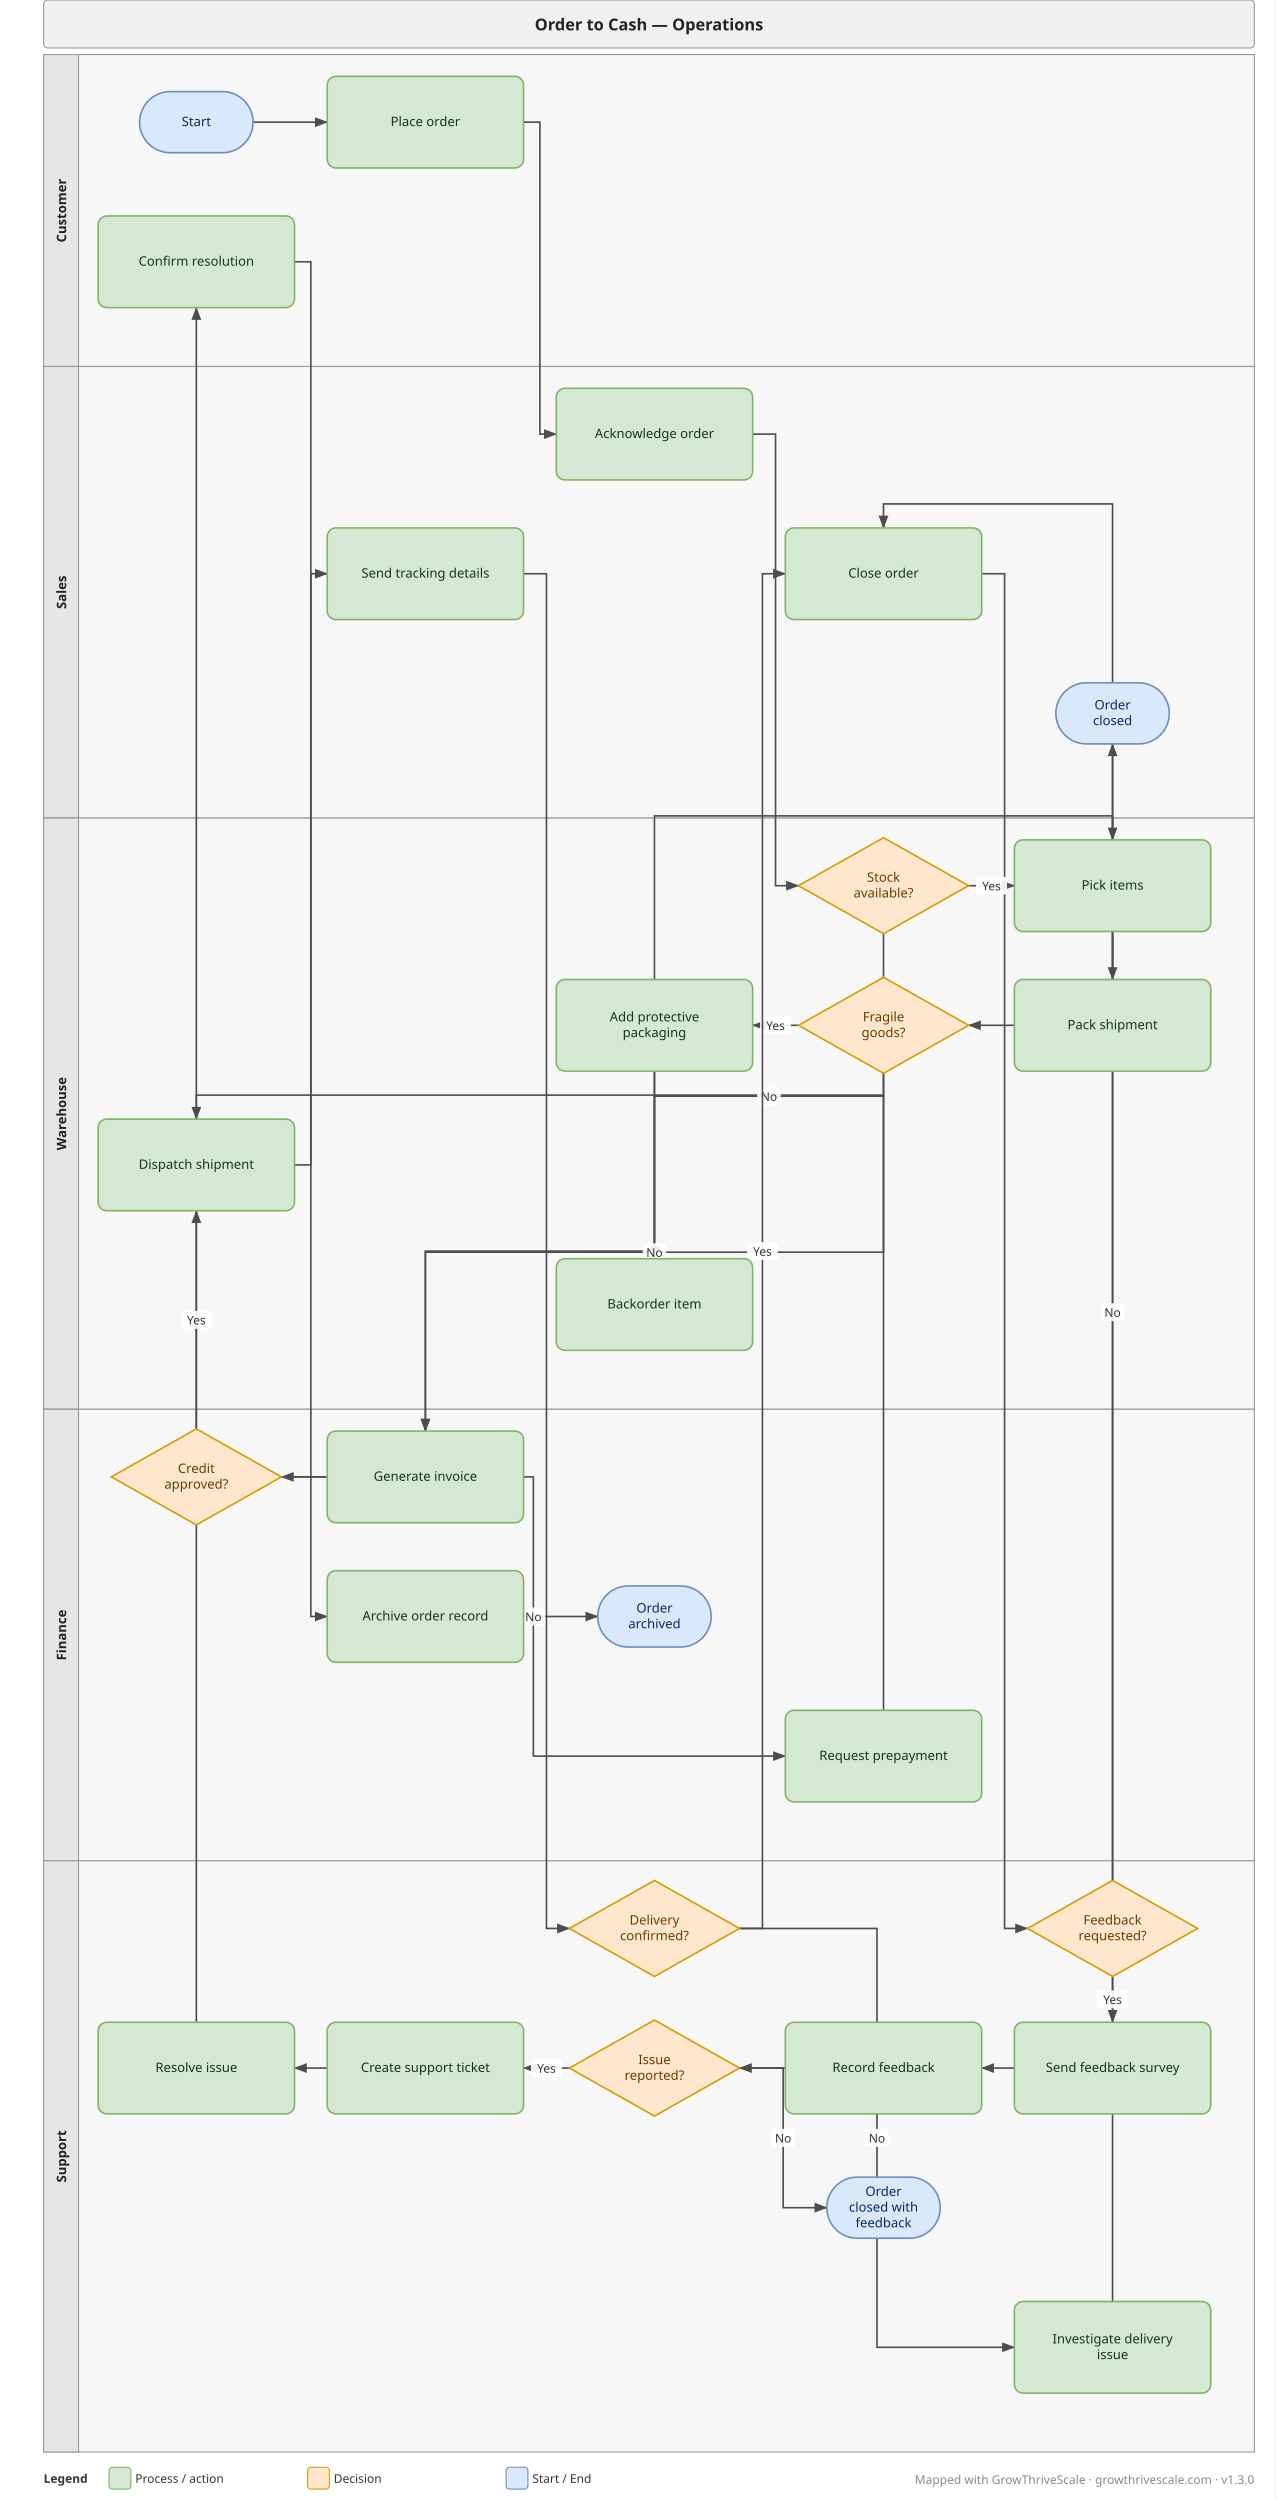
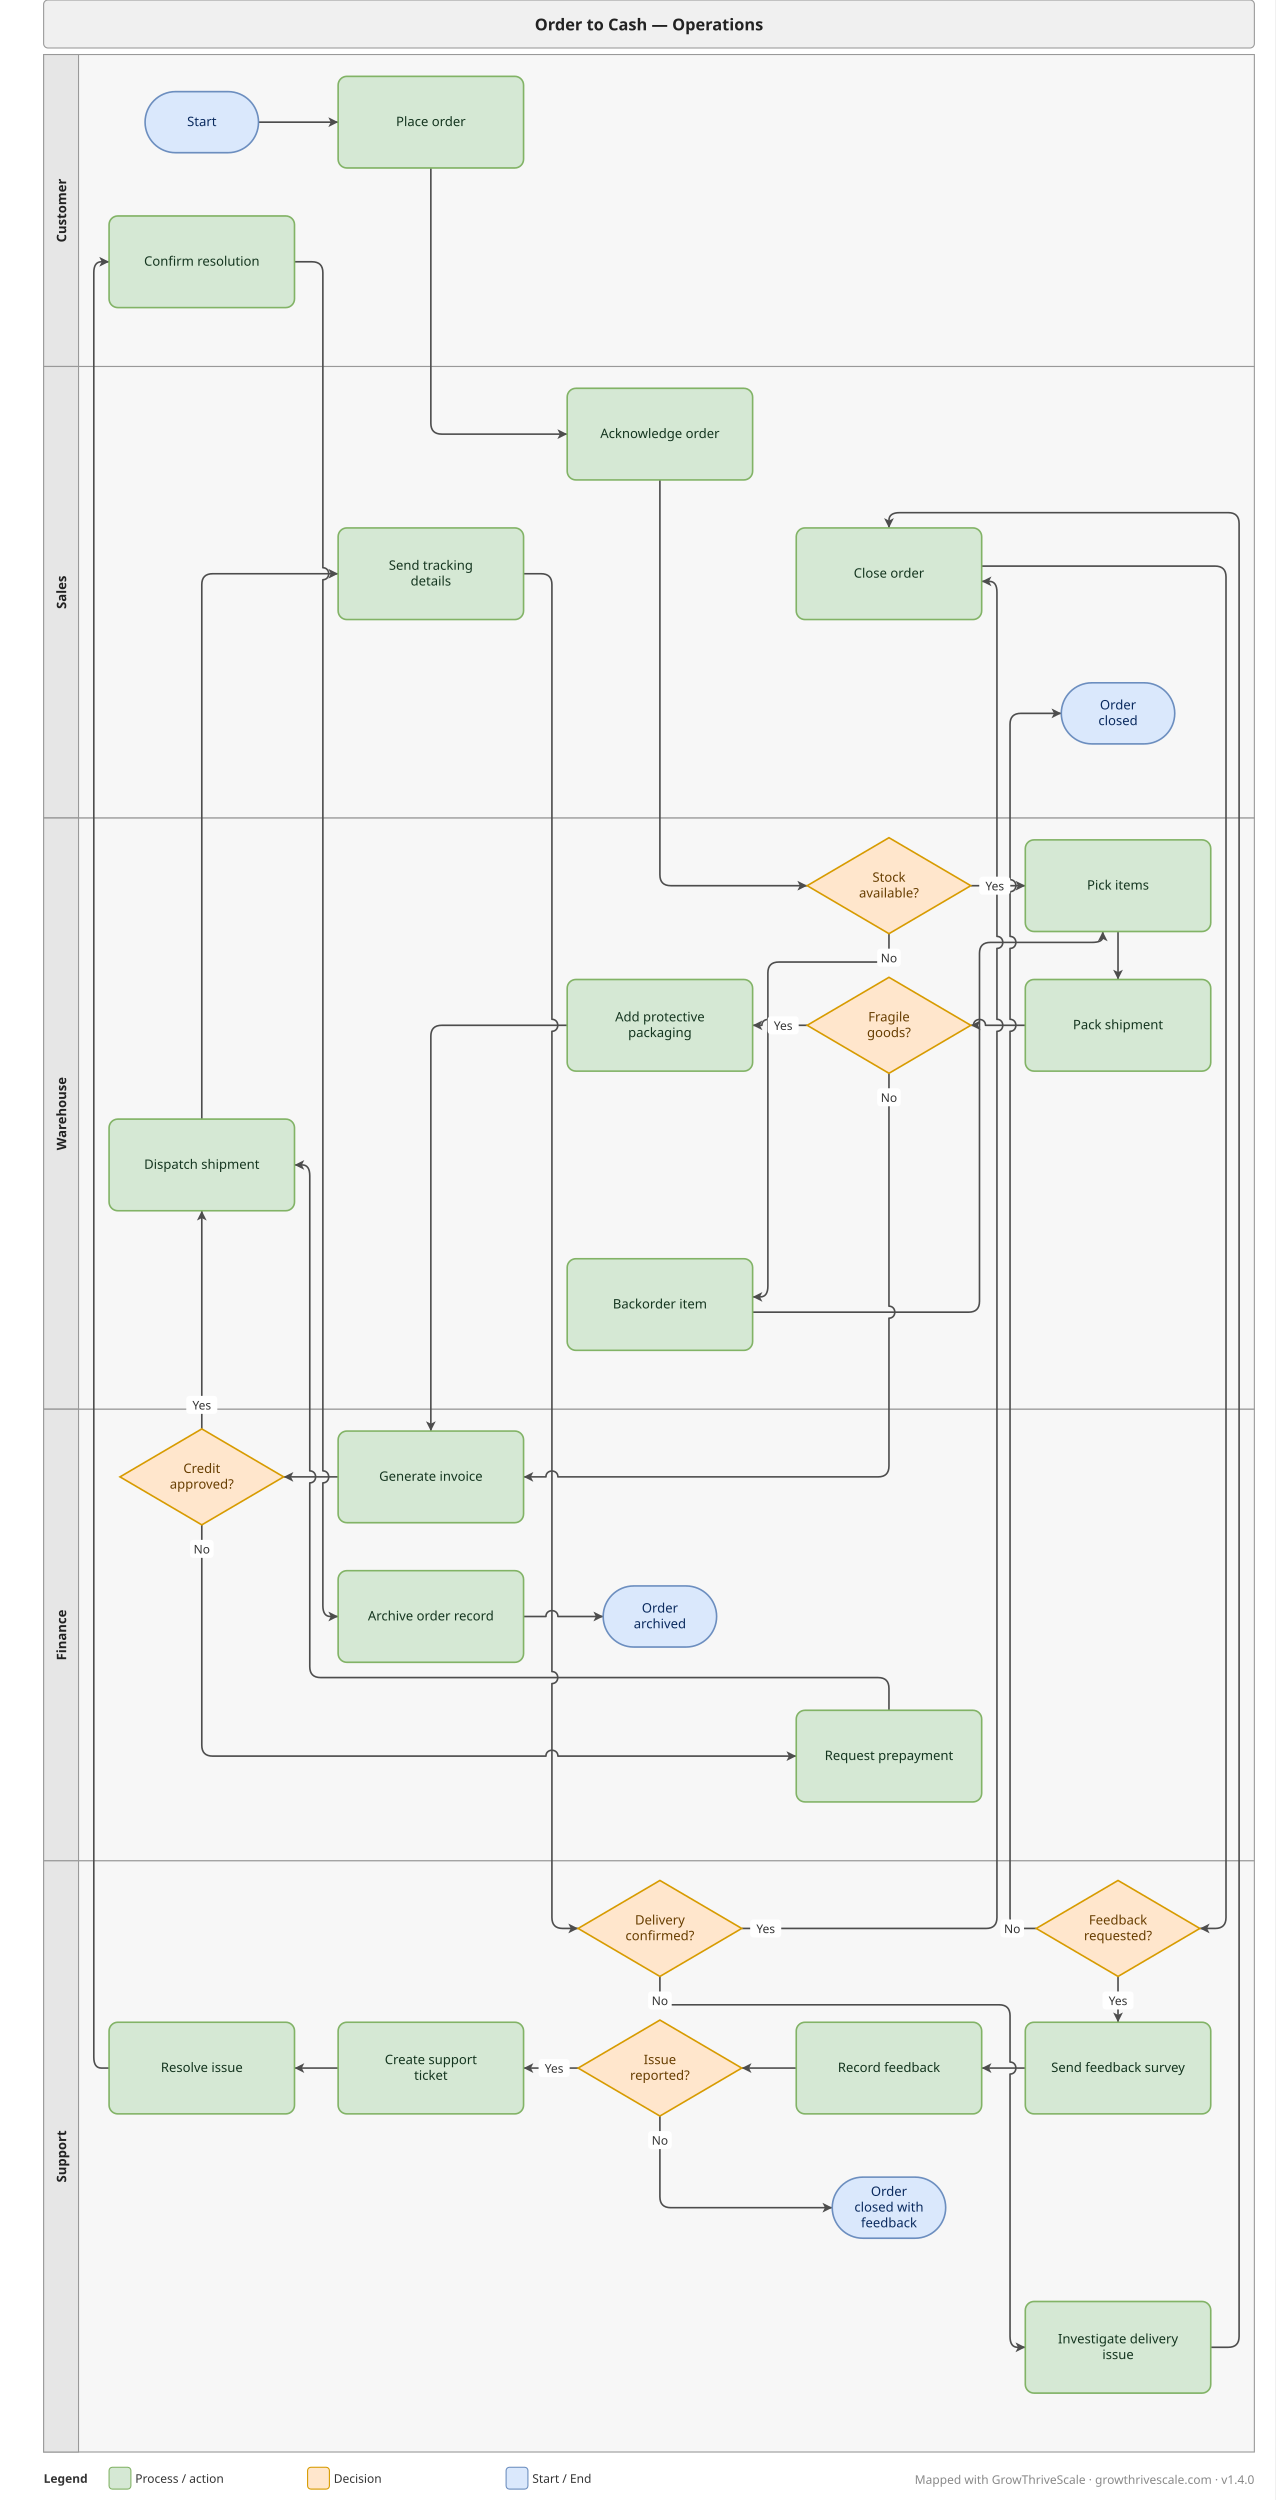
<svg xmlns="http://www.w3.org/2000/svg" viewBox="0 0 1169 2292" width="1169" height="2292" role="img" aria-label="Order to Cash swimlane process map — 18 tasks across 5 lanes" font-family="Verdana">
  <defs>
-     <marker id="pmg-arrow" markerWidth="10" markerHeight="10" refX="7.5" refY="3" orient="auto" markerUnits="strokeWidth">
-       <path d="M0,0 L8,3 L0,6 z" fill="#4d4d4d" />
+     <marker id="pmg-arrow" markerWidth="10" markerHeight="10" refX="9" refY="4.5" orient="auto" markerUnits="userSpaceOnUse">
+       <path d="M0,0 L9,4.5 L0,9 L2.25,4.5 z" fill="#4d4d4d" />
    </marker>
  </defs>
  <rect x="0" y="0" width="1169" height="2292" fill="#ffffff" />
  <rect x="40" y="0" width="1110" height="44" rx="4" fill="#f0f0f0" stroke="#999999" />
  <text x="595" y="22" text-anchor="middle" dominant-baseline="central" font-size="15" font-weight="700" fill="#222222">Order to Cash  —  Operations</text>
  <rect x="40" y="50" width="1110" height="286" fill="#f7f7f7" stroke="#999999" />
  <rect x="40" y="50" width="32" height="286" fill="#e6e6e6" stroke="#999999" />
  <text transform="rotate(-90 56 193)" x="56" y="193" text-anchor="middle" dominant-baseline="central" font-size="12" font-weight="700" fill="#222222">Customer</text>
  <rect x="40" y="336" width="1110" height="414" fill="#f7f7f7" stroke="#999999" />
  <rect x="40" y="336" width="32" height="414" fill="#e6e6e6" stroke="#999999" />
  <text transform="rotate(-90 56 543)" x="56" y="543" text-anchor="middle" dominant-baseline="central" font-size="12" font-weight="700" fill="#222222">Sales</text>
  <rect x="40" y="750" width="1110" height="542" fill="#f7f7f7" stroke="#999999" />
  <rect x="40" y="750" width="32" height="542" fill="#e6e6e6" stroke="#999999" />
  <text transform="rotate(-90 56 1021)" x="56" y="1021" text-anchor="middle" dominant-baseline="central" font-size="12" font-weight="700" fill="#222222">Warehouse</text>
  <rect x="40" y="1292" width="1110" height="414" fill="#f7f7f7" stroke="#999999" />
  <rect x="40" y="1292" width="32" height="414" fill="#e6e6e6" stroke="#999999" />
  <text transform="rotate(-90 56 1499)" x="56" y="1499" text-anchor="middle" dominant-baseline="central" font-size="12" font-weight="700" fill="#222222">Finance</text>
  <rect x="40" y="1706" width="1110" height="542" fill="#f7f7f7" stroke="#999999" />
  <rect x="40" y="1706" width="32" height="542" fill="#e6e6e6" stroke="#999999" />
  <text transform="rotate(-90 56 1977)" x="56" y="1977" text-anchor="middle" dominant-baseline="central" font-size="12" font-weight="700" fill="#222222">Support</text>
-   <polyline points="232,112 300,112" fill="none" stroke="#4d4d4d" stroke-width="1.5" marker-end="url(#pmg-arrow)" />
-   <polyline points="480,112 495,112 495,398 510,398" fill="none" stroke="#4d4d4d" stroke-width="1.5" marker-end="url(#pmg-arrow)" />
-   <polyline points="690,398 711,398 711,812 732,812" fill="none" stroke="#4d4d4d" stroke-width="1.5" marker-end="url(#pmg-arrow)" />
-   <polyline points="600,1154 600,748 1020,748 1020,770" fill="none" stroke="#4d4d4d" stroke-width="1.5" marker-end="url(#pmg-arrow)" />
-   <polyline points="1020,854 1020,898" fill="none" stroke="#4d4d4d" stroke-width="1.5" marker-end="url(#pmg-arrow)" />
-   <polyline points="930,940 888,940" fill="none" stroke="#4d4d4d" stroke-width="1.5" marker-end="url(#pmg-arrow)" />
-   <polyline points="600,982 600,1147 390,1147 390,1312" fill="none" stroke="#4d4d4d" stroke-width="1.5" marker-end="url(#pmg-arrow)" />
-   <polyline points="300,1354 258,1354" fill="none" stroke="#4d4d4d" stroke-width="1.5" marker-end="url(#pmg-arrow)" />
-   <polyline points="810,1568 810,1004 180,1004 180,1026" fill="none" stroke="#4d4d4d" stroke-width="1.5" marker-end="url(#pmg-arrow)" />
-   <polyline points="270,1068 285,1068 285,526 300,526" fill="none" stroke="#4d4d4d" stroke-width="1.5" marker-end="url(#pmg-arrow)" />
-   <polyline points="480,526 501,526 501,1768 522,1768" fill="none" stroke="#4d4d4d" stroke-width="1.5" marker-end="url(#pmg-arrow)" />
-   <polyline points="1020,2110 1020,462 810,462 810,484" fill="none" stroke="#4d4d4d" stroke-width="1.5" marker-end="url(#pmg-arrow)" />
-   <polyline points="900,526 921,526 921,1768 942,1768" fill="none" stroke="#4d4d4d" stroke-width="1.5" marker-end="url(#pmg-arrow)" />
-   <polyline points="930,1896 900,1896" fill="none" stroke="#4d4d4d" stroke-width="1.5" marker-end="url(#pmg-arrow)" />
-   <polyline points="720,1896 678,1896" fill="none" stroke="#4d4d4d" stroke-width="1.5" marker-end="url(#pmg-arrow)" />
-   <polyline points="300,1896 270,1896" fill="none" stroke="#4d4d4d" stroke-width="1.5" marker-end="url(#pmg-arrow)" />
-   <polyline points="180,1854 180,282" fill="none" stroke="#4d4d4d" stroke-width="1.5" marker-end="url(#pmg-arrow)" />
-   <polyline points="270,240 285,240 285,1482 300,1482" fill="none" stroke="#4d4d4d" stroke-width="1.5" marker-end="url(#pmg-arrow)" />
-   <polyline points="480,1482 548,1482" fill="none" stroke="#4d4d4d" stroke-width="1.5" marker-end="url(#pmg-arrow)" />
-   <polyline points="888,812 930,812" fill="none" stroke="#4d4d4d" stroke-width="1.5" marker-end="url(#pmg-arrow)" />
-   <rect x="894.77" y="803.75" width="28.46" height="16.5" rx="3" fill="#ffffff" opacity="0.9" />
-   <text x="909" y="812" text-anchor="middle" dominant-baseline="central" font-size="11" fill="#333333">Yes</text>
-   <polyline points="810,856 810,1005 600,1005 600,1154" fill="none" stroke="#4d4d4d" stroke-width="1.5" marker-end="url(#pmg-arrow)" />
-   <rect x="694.18" y="996.75" width="21.64" height="16.5" rx="3" fill="#ffffff" opacity="0.9" />
-   <text x="705" y="1005" text-anchor="middle" dominant-baseline="central" font-size="11" fill="#333333">No</text>
-   <polyline points="732,940 690,940" fill="none" stroke="#4d4d4d" stroke-width="1.5" marker-end="url(#pmg-arrow)" />
-   <rect x="696.77" y="931.75" width="28.46" height="16.5" rx="3" fill="#ffffff" opacity="0.9" />
-   <text x="711" y="940" text-anchor="middle" dominant-baseline="central" font-size="11" fill="#333333">Yes</text>
-   <polyline points="810,984 810,1148 390,1148 390,1312" fill="none" stroke="#4d4d4d" stroke-width="1.5" marker-end="url(#pmg-arrow)" />
-   <rect x="589.18" y="1139.75" width="21.64" height="16.5" rx="3" fill="#ffffff" opacity="0.9" />
-   <text x="600" y="1148" text-anchor="middle" dominant-baseline="central" font-size="11" fill="#333333">No</text>
-   <polyline points="180,1310 180,1110" fill="none" stroke="#4d4d4d" stroke-width="1.5" marker-end="url(#pmg-arrow)" />
-   <rect x="165.77" y="1201.75" width="28.46" height="16.5" rx="3" fill="#ffffff" opacity="0.9" />
-   <text x="180" y="1210" text-anchor="middle" dominant-baseline="central" font-size="11" fill="#333333">Yes</text>
-   <polyline points="258,1354 489,1354 489,1610 720,1610" fill="none" stroke="#4d4d4d" stroke-width="1.5" marker-end="url(#pmg-arrow)" />
-   <rect x="478.18" y="1473.75" width="21.64" height="16.5" rx="3" fill="#ffffff" opacity="0.9" />
-   <text x="489" y="1482" text-anchor="middle" dominant-baseline="central" font-size="11" fill="#333333">No</text>
-   <polyline points="678,1768 699,1768 699,526 720,526" fill="none" stroke="#4d4d4d" stroke-width="1.5" marker-end="url(#pmg-arrow)" />
-   <rect x="684.77" y="1138.75" width="28.46" height="16.5" rx="3" fill="#ffffff" opacity="0.9" />
-   <text x="699" y="1147" text-anchor="middle" dominant-baseline="central" font-size="11" fill="#333333">Yes</text>
-   <polyline points="678,1768 804,1768 804,2152 930,2152" fill="none" stroke="#4d4d4d" stroke-width="1.5" marker-end="url(#pmg-arrow)" />
-   <rect x="793.18" y="1951.75" width="21.64" height="16.5" rx="3" fill="#ffffff" opacity="0.9" />
-   <text x="804" y="1960" text-anchor="middle" dominant-baseline="central" font-size="11" fill="#333333">No</text>
-   <polyline points="1020,1812 1020,1854" fill="none" stroke="#4d4d4d" stroke-width="1.5" marker-end="url(#pmg-arrow)" />
-   <rect x="1005.77" y="1824.75" width="28.46" height="16.5" rx="3" fill="#ffffff" opacity="0.9" />
-   <text x="1020" y="1833" text-anchor="middle" dominant-baseline="central" font-size="11" fill="#333333">Yes</text>
-   <polyline points="1020,1724 1020,682" fill="none" stroke="#4d4d4d" stroke-width="1.5" marker-end="url(#pmg-arrow)" />
-   <rect x="1009.18" y="1194.75" width="21.64" height="16.5" rx="3" fill="#ffffff" opacity="0.9" />
-   <text x="1020" y="1203" text-anchor="middle" dominant-baseline="central" font-size="11" fill="#333333">No</text>
-   <polyline points="522,1896 480,1896" fill="none" stroke="#4d4d4d" stroke-width="1.5" marker-end="url(#pmg-arrow)" />
-   <rect x="486.77" y="1887.75" width="28.46" height="16.5" rx="3" fill="#ffffff" opacity="0.9" />
-   <text x="501" y="1896" text-anchor="middle" dominant-baseline="central" font-size="11" fill="#333333">Yes</text>
-   <polyline points="678,1896 718,1896 718,2024 758,2024" fill="none" stroke="#4d4d4d" stroke-width="1.5" marker-end="url(#pmg-arrow)" />
-   <rect x="707.18" y="1951.75" width="21.64" height="16.5" rx="3" fill="#ffffff" opacity="0.9" />
-   <text x="718" y="1960" text-anchor="middle" dominant-baseline="central" font-size="11" fill="#333333">No</text>
-   <rect x="128" y="84" width="104" height="56" rx="28" ry="28" fill="#dae8fc" stroke="#6c8ebf" stroke-width="1.5" />
-   <text x="180" y="115.6" text-anchor="middle" font-size="12" fill="#0a2a5e">Start</text>
-   <rect x="300" y="70" width="180" height="84" rx="8" fill="#d5e8d4" stroke="#82b366" stroke-width="1.5" />
-   <text x="390" y="115.6" text-anchor="middle" font-size="12" fill="#14351f">Place order</text>
-   <rect x="510" y="356" width="180" height="84" rx="8" fill="#d5e8d4" stroke="#82b366" stroke-width="1.5" />
-   <text x="600" y="401.6" text-anchor="middle" font-size="12" fill="#14351f">Acknowledge order</text>
-   <polygon points="810,768 888,812 810,856 732,812" fill="#ffe6cc" stroke="#d79b00" stroke-width="1.5" />
-   <text x="810" y="808.4" text-anchor="middle" font-size="12" fill="#663d00">Stock</text>
-   <text x="810" y="822.8" text-anchor="middle" font-size="12" fill="#663d00">available?</text>
-   <rect x="930" y="770" width="180" height="84" rx="8" fill="#d5e8d4" stroke="#82b366" stroke-width="1.5" />
-   <text x="1020" y="815.6" text-anchor="middle" font-size="12" fill="#14351f">Pick items</text>
-   <rect x="930" y="898" width="180" height="84" rx="8" fill="#d5e8d4" stroke="#82b366" stroke-width="1.5" />
-   <text x="1020" y="943.6" text-anchor="middle" font-size="12" fill="#14351f">Pack shipment</text>
-   <polygon points="810,896 888,940 810,984 732,940" fill="#ffe6cc" stroke="#d79b00" stroke-width="1.5" />
-   <text x="810" y="936.4" text-anchor="middle" font-size="12" fill="#663d00">Fragile</text>
-   <text x="810" y="950.8" text-anchor="middle" font-size="12" fill="#663d00">goods?</text>
-   <rect x="510" y="898" width="180" height="84" rx="8" fill="#d5e8d4" stroke="#82b366" stroke-width="1.5" />
-   <text x="600" y="936.4" text-anchor="middle" font-size="12" fill="#14351f">Add protective</text>
-   <text x="600" y="950.8" text-anchor="middle" font-size="12" fill="#14351f">packaging</text>
-   <rect x="300" y="1312" width="180" height="84" rx="8" fill="#d5e8d4" stroke="#82b366" stroke-width="1.5" />
-   <text x="390" y="1357.6" text-anchor="middle" font-size="12" fill="#14351f">Generate invoice</text>
-   <polygon points="180,1310 258,1354 180,1398 102,1354" fill="#ffe6cc" stroke="#d79b00" stroke-width="1.5" />
-   <text x="180" y="1350.4" text-anchor="middle" font-size="12" fill="#663d00">Credit</text>
-   <text x="180" y="1364.8" text-anchor="middle" font-size="12" fill="#663d00">approved?</text>
-   <rect x="90" y="1026" width="180" height="84" rx="8" fill="#d5e8d4" stroke="#82b366" stroke-width="1.5" />
-   <text x="180" y="1071.6" text-anchor="middle" font-size="12" fill="#14351f">Dispatch shipment</text>
-   <rect x="300" y="484" width="180" height="84" rx="8" fill="#d5e8d4" stroke="#82b366" stroke-width="1.5" />
-   <text x="390" y="529.6" text-anchor="middle" font-size="12" fill="#14351f">Send tracking details</text>
-   <polygon points="600,1724 678,1768 600,1812 522,1768" fill="#ffe6cc" stroke="#d79b00" stroke-width="1.5" />
-   <text x="600" y="1764.4" text-anchor="middle" font-size="12" fill="#663d00">Delivery</text>
-   <text x="600" y="1778.8" text-anchor="middle" font-size="12" fill="#663d00">confirmed?</text>
-   <rect x="720" y="484" width="180" height="84" rx="8" fill="#d5e8d4" stroke="#82b366" stroke-width="1.5" />
-   <text x="810" y="529.6" text-anchor="middle" font-size="12" fill="#14351f">Close order</text>
-   <polygon points="1020,1724 1098,1768 1020,1812 942,1768" fill="#ffe6cc" stroke="#d79b00" stroke-width="1.5" />
-   <text x="1020" y="1764.4" text-anchor="middle" font-size="12" fill="#663d00">Feedback</text>
-   <text x="1020" y="1778.8" text-anchor="middle" font-size="12" fill="#663d00">requested?</text>
-   <rect x="930" y="1854" width="180" height="84" rx="8" fill="#d5e8d4" stroke="#82b366" stroke-width="1.5" />
-   <text x="1020" y="1899.6" text-anchor="middle" font-size="12" fill="#14351f">Send feedback survey</text>
-   <rect x="720" y="1854" width="180" height="84" rx="8" fill="#d5e8d4" stroke="#82b366" stroke-width="1.5" />
-   <text x="810" y="1899.6" text-anchor="middle" font-size="12" fill="#14351f">Record feedback</text>
-   <polygon points="600,1852 678,1896 600,1940 522,1896" fill="#ffe6cc" stroke="#d79b00" stroke-width="1.5" />
-   <text x="600" y="1892.4" text-anchor="middle" font-size="12" fill="#663d00">Issue</text>
-   <text x="600" y="1906.8" text-anchor="middle" font-size="12" fill="#663d00">reported?</text>
-   <rect x="300" y="1854" width="180" height="84" rx="8" fill="#d5e8d4" stroke="#82b366" stroke-width="1.5" />
-   <text x="390" y="1899.6" text-anchor="middle" font-size="12" fill="#14351f">Create support ticket</text>
-   <rect x="90" y="1854" width="180" height="84" rx="8" fill="#d5e8d4" stroke="#82b366" stroke-width="1.5" />
-   <text x="180" y="1899.6" text-anchor="middle" font-size="12" fill="#14351f">Resolve issue</text>
-   <rect x="90" y="198" width="180" height="84" rx="8" fill="#d5e8d4" stroke="#82b366" stroke-width="1.5" />
-   <text x="180" y="243.6" text-anchor="middle" font-size="12" fill="#14351f">Confirm resolution</text>
-   <rect x="300" y="1440" width="180" height="84" rx="8" fill="#d5e8d4" stroke="#82b366" stroke-width="1.5" />
-   <text x="390" y="1485.6" text-anchor="middle" font-size="12" fill="#14351f">Archive order record</text>
-   <rect x="548" y="1454" width="104" height="56" rx="28" ry="28" fill="#dae8fc" stroke="#6c8ebf" stroke-width="1.5" />
-   <text x="600" y="1478.4" text-anchor="middle" font-size="12" fill="#0a2a5e">Order</text>
-   <text x="600" y="1492.8" text-anchor="middle" font-size="12" fill="#0a2a5e">archived</text>
-   <rect x="758" y="1996" width="104" height="56" rx="28" ry="28" fill="#dae8fc" stroke="#6c8ebf" stroke-width="1.5" />
-   <text x="810" y="2013.2" text-anchor="middle" font-size="12" fill="#0a2a5e">Order</text>
-   <text x="810" y="2027.6" text-anchor="middle" font-size="12" fill="#0a2a5e">closed with</text>
-   <text x="810" y="2042" text-anchor="middle" font-size="12" fill="#0a2a5e">feedback</text>
-   <rect x="968" y="626" width="104" height="56" rx="28" ry="28" fill="#dae8fc" stroke="#6c8ebf" stroke-width="1.5" />
-   <text x="1020" y="650.4" text-anchor="middle" font-size="12" fill="#0a2a5e">Order</text>
-   <text x="1020" y="664.8" text-anchor="middle" font-size="12" fill="#0a2a5e">closed</text>
-   <rect x="930" y="2110" width="180" height="84" rx="8" fill="#d5e8d4" stroke="#82b366" stroke-width="1.5" />
-   <text x="1020" y="2148.4" text-anchor="middle" font-size="12" fill="#14351f">Investigate delivery</text>
-   <text x="1020" y="2162.8" text-anchor="middle" font-size="12" fill="#14351f">issue</text>
-   <rect x="720" y="1568" width="180" height="84" rx="8" fill="#d5e8d4" stroke="#82b366" stroke-width="1.5" />
-   <text x="810" y="1613.6" text-anchor="middle" font-size="12" fill="#14351f">Request prepayment</text>
-   <rect x="510" y="1154" width="180" height="84" rx="8" fill="#d5e8d4" stroke="#82b366" stroke-width="1.5" />
-   <text x="600" y="1199.6" text-anchor="middle" font-size="12" fill="#14351f">Backorder item</text>
+   <path d="M237,112L310,112" fill="none" stroke="#4d4d4d" stroke-width="1.5" stroke-linejoin="round" marker-end="url(#pmg-arrow)" />
+   <path d="M395,154L395,388Q395,398 405,398L520,398" fill="none" stroke="#4d4d4d" stroke-width="1.5" stroke-linejoin="round" marker-end="url(#pmg-arrow)" />
+   <path d="M605,440L605,802Q605,812 615,812L740,812" fill="none" stroke="#4d4d4d" stroke-width="1.5" stroke-linejoin="round" marker-end="url(#pmg-arrow)" />
+   <path d="M690,1203L888,1203Q898,1203 898,1193L898,874Q898,864 908,864L1001,864Q1011,864 1011,859L1011,854" fill="none" stroke="#4d4d4d" stroke-width="1.5" stroke-linejoin="round" marker-end="url(#pmg-arrow)" />
+   <path d="M1025,854L1025,898" fill="none" stroke="#4d4d4d" stroke-width="1.5" stroke-linejoin="round" marker-end="url(#pmg-arrow)" />
+   <path d="M940,940L903.5,940C903.5,932.85 892.5,932.85 892.5,940L892.5,940L890,940" fill="none" stroke="#4d4d4d" stroke-width="1.5" stroke-linejoin="round" marker-end="url(#pmg-arrow)" />
+   <path d="M520,940L405,940Q395,940 395,950L395,1312" fill="none" stroke="#4d4d4d" stroke-width="1.5" stroke-linejoin="round" marker-end="url(#pmg-arrow)" />
+   <path d="M310,1354L260,1354" fill="none" stroke="#4d4d4d" stroke-width="1.5" stroke-linejoin="round" marker-end="url(#pmg-arrow)" />
+   <path d="M815,1568L815,1548Q815,1538 805,1538L294,1538Q284,1538 284,1528L284,1359.5C291.15,1359.5 291.15,1348.5 284,1348.5L284,1348.5L284,1078Q284,1068 277,1068L270,1068" fill="none" stroke="#4d4d4d" stroke-width="1.5" stroke-linejoin="round" marker-end="url(#pmg-arrow)" />
+   <path d="M185,1026L185,536Q185,526 195,526L310,526" fill="none" stroke="#4d4d4d" stroke-width="1.5" stroke-linejoin="round" marker-end="url(#pmg-arrow)" />
+   <path d="M480,526L496,526Q506,526 506,536L506,934.5C513.15,934.5 513.15,945.5 506,945.5L506,945.5L506,1532.5C513.15,1532.5 513.15,1543.5 506,1543.5L506,1543.5L506,1758Q506,1768 516,1768L530,1768" fill="none" stroke="#4d4d4d" stroke-width="1.5" stroke-linejoin="round" marker-end="url(#pmg-arrow)" />
+   <path d="M1110,2152L1126,2152Q1136,2152 1136,2142L1136,480Q1136,470 1126,470L825,470Q815,470 815,477L815,484" fill="none" stroke="#4d4d4d" stroke-width="1.5" stroke-linejoin="round" marker-end="url(#pmg-arrow)" />
+   <path d="M900,519L1114,519Q1124,519 1124,529L1124,1758Q1124,1768 1114,1768L1100,1768" fill="none" stroke="#4d4d4d" stroke-width="1.5" stroke-linejoin="round" marker-end="url(#pmg-arrow)" />
+   <path d="M940,1896L900,1896" fill="none" stroke="#4d4d4d" stroke-width="1.5" stroke-linejoin="round" marker-end="url(#pmg-arrow)" />
+   <path d="M730,1896L680,1896" fill="none" stroke="#4d4d4d" stroke-width="1.5" stroke-linejoin="round" marker-end="url(#pmg-arrow)" />
+   <path d="M310,1896L270,1896" fill="none" stroke="#4d4d4d" stroke-width="1.5" stroke-linejoin="round" marker-end="url(#pmg-arrow)" />
+   <path d="M100,1896L93,1896Q86,1896 86,1886L86,250Q86,240 93,240L100,240" fill="none" stroke="#4d4d4d" stroke-width="1.5" stroke-linejoin="round" marker-end="url(#pmg-arrow)" />
+   <path d="M270,240L286,240Q296,240 296,250L296,520.5C303.15,520.5 303.15,531.5 296,531.5L296,531.5L296,1348.5C303.15,1348.5 303.15,1359.5 296,1359.5L296,1359.5L296,1472Q296,1482 303,1482L310,1482" fill="none" stroke="#4d4d4d" stroke-width="1.5" stroke-linejoin="round" marker-end="url(#pmg-arrow)" />
+   <path d="M480,1482L500.5,1482C500.5,1474.85 511.5,1474.85 511.5,1482L511.5,1482L553,1482" fill="none" stroke="#4d4d4d" stroke-width="1.5" stroke-linejoin="round" marker-end="url(#pmg-arrow)" />
+   <path d="M890,812L940,812" fill="none" stroke="#4d4d4d" stroke-width="1.5" stroke-linejoin="round" marker-end="url(#pmg-arrow)" />
+   <path d="M815,856L815,872Q815,882 805,882L714,882Q704,882 704,892L704,1179Q704,1189 697,1189L690,1189" fill="none" stroke="#4d4d4d" stroke-width="1.5" stroke-linejoin="round" marker-end="url(#pmg-arrow)" />
+   <path d="M740,940L709.5,940C709.5,932.85 698.5,932.85 698.5,940L698.5,940L690,940" fill="none" stroke="#4d4d4d" stroke-width="1.5" stroke-linejoin="round" marker-end="url(#pmg-arrow)" />
+   <path d="M815,984L815,1197.5C822.15,1197.5 822.15,1208.5 815,1208.5L815,1208.5L815,1344Q815,1354 805,1354L511.5,1354C511.5,1346.85 500.5,1346.85 500.5,1354L500.5,1354L480,1354" fill="none" stroke="#4d4d4d" stroke-width="1.5" stroke-linejoin="round" marker-end="url(#pmg-arrow)" />
+   <path d="M185,1310L185,1110" fill="none" stroke="#4d4d4d" stroke-width="1.5" stroke-linejoin="round" marker-end="url(#pmg-arrow)" />
+   <path d="M185,1398L185,1600Q185,1610 195,1610L500.5,1610C500.5,1602.85 511.5,1602.85 511.5,1610L511.5,1610L730,1610" fill="none" stroke="#4d4d4d" stroke-width="1.5" stroke-linejoin="round" marker-end="url(#pmg-arrow)" />
+   <path d="M680,1768L904,1768Q914,1768 914,1758L914,945.5C921.15,945.5 921.15,934.5 914,934.5L914,934.5L914,869.5C921.15,869.5 921.15,858.5 914,858.5L914,858.5L914,817.5C921.15,817.5 921.15,806.5 914,806.5L914,806.5L914,543Q914,533 907,533L900,533" fill="none" stroke="#4d4d4d" stroke-width="1.5" stroke-linejoin="round" marker-end="url(#pmg-arrow)" />
+   <path d="M605,1812L605,1828Q605,1838 615,1838L916,1838Q926,1838 926,1848L926,1890.5C933.15,1890.5 933.15,1901.5 926,1901.5L926,1901.5L926,2142Q926,2152 933,2152L940,2152" fill="none" stroke="#4d4d4d" stroke-width="1.5" stroke-linejoin="round" marker-end="url(#pmg-arrow)" />
+   <path d="M1025,1812L1025,1854" fill="none" stroke="#4d4d4d" stroke-width="1.5" stroke-linejoin="round" marker-end="url(#pmg-arrow)" />
+   <path d="M950,1768L936,1768Q926,1768 926,1758L926,945.5C933.15,945.5 933.15,934.5 926,934.5L926,934.5L926,869.5C933.15,869.5 933.15,858.5 926,858.5L926,858.5L926,817.5C933.15,817.5 933.15,806.5 926,806.5L926,806.5L926,664Q926,654 936,654L973,654" fill="none" stroke="#4d4d4d" stroke-width="1.5" stroke-linejoin="round" marker-end="url(#pmg-arrow)" />
+   <path d="M530,1896L480,1896" fill="none" stroke="#4d4d4d" stroke-width="1.5" stroke-linejoin="round" marker-end="url(#pmg-arrow)" />
+   <path d="M605,1940L605,2014Q605,2024 615,2024L763,2024" fill="none" stroke="#4d4d4d" stroke-width="1.5" stroke-linejoin="round" marker-end="url(#pmg-arrow)" />
+   <rect x="897.77" y="803.75" width="28.46" height="16.5" rx="3" fill="#ffffff" />
+   <text x="912" y="812" text-anchor="middle" dominant-baseline="central" font-size="11" fill="#333333">Yes</text>
+   <rect x="804.18" y="869.75" width="21.64" height="16.5" rx="3" fill="#ffffff" />
+   <text x="815" y="878" text-anchor="middle" dominant-baseline="central" font-size="11" fill="#333333">No</text>
+   <rect x="703.77" y="931.75" width="28.46" height="16.5" rx="3" fill="#ffffff" />
+   <text x="718" y="940" text-anchor="middle" dominant-baseline="central" font-size="11" fill="#333333">Yes</text>
+   <rect x="804.18" y="997.75" width="21.64" height="16.5" rx="3" fill="#ffffff" />
+   <text x="815" y="1006" text-anchor="middle" dominant-baseline="central" font-size="11" fill="#333333">No</text>
+   <rect x="170.77" y="1279.75" width="28.46" height="16.5" rx="3" fill="#ffffff" />
+   <text x="185" y="1288" text-anchor="middle" dominant-baseline="central" font-size="11" fill="#333333">Yes</text>
+   <rect x="174.18" y="1411.75" width="21.64" height="16.5" rx="3" fill="#ffffff" />
+   <text x="185" y="1420" text-anchor="middle" dominant-baseline="central" font-size="11" fill="#333333">No</text>
+   <rect x="687.77" y="1759.75" width="28.46" height="16.5" rx="3" fill="#ffffff" />
+   <text x="702" y="1768" text-anchor="middle" dominant-baseline="central" font-size="11" fill="#333333">Yes</text>
+   <rect x="594.18" y="1825.75" width="21.64" height="16.5" rx="3" fill="#ffffff" />
+   <text x="605" y="1834" text-anchor="middle" dominant-baseline="central" font-size="11" fill="#333333">No</text>
+   <rect x="1010.77" y="1825.75" width="28.46" height="16.5" rx="3" fill="#ffffff" />
+   <text x="1025" y="1834" text-anchor="middle" dominant-baseline="central" font-size="11" fill="#333333">Yes</text>
+   <rect x="917.18" y="1759.75" width="21.64" height="16.5" rx="3" fill="#ffffff" />
+   <text x="928" y="1768" text-anchor="middle" dominant-baseline="central" font-size="11" fill="#333333">No</text>
+   <rect x="493.77" y="1887.75" width="28.46" height="16.5" rx="3" fill="#ffffff" />
+   <text x="508" y="1896" text-anchor="middle" dominant-baseline="central" font-size="11" fill="#333333">Yes</text>
+   <rect x="594.18" y="1953.75" width="21.64" height="16.5" rx="3" fill="#ffffff" />
+   <text x="605" y="1962" text-anchor="middle" dominant-baseline="central" font-size="11" fill="#333333">No</text>
+   <rect x="133" y="84" width="104" height="56" rx="28" ry="28" fill="#dae8fc" stroke="#6c8ebf" stroke-width="1.5" />
+   <text x="185" y="115.6" text-anchor="middle" font-size="12" fill="#0a2a5e">Start</text>
+   <rect x="310" y="70" width="170" height="84" rx="8" fill="#d5e8d4" stroke="#82b366" stroke-width="1.5" />
+   <text x="395" y="115.6" text-anchor="middle" font-size="12" fill="#14351f">Place order</text>
+   <rect x="520" y="356" width="170" height="84" rx="8" fill="#d5e8d4" stroke="#82b366" stroke-width="1.5" />
+   <text x="605" y="401.6" text-anchor="middle" font-size="12" fill="#14351f">Acknowledge order</text>
+   <polygon points="815,768 890,812 815,856 740,812" fill="#ffe6cc" stroke="#d79b00" stroke-width="1.5" />
+   <text x="815" y="808.4" text-anchor="middle" font-size="12" fill="#663d00">Stock</text>
+   <text x="815" y="822.8" text-anchor="middle" font-size="12" fill="#663d00">available?</text>
+   <rect x="940" y="770" width="170" height="84" rx="8" fill="#d5e8d4" stroke="#82b366" stroke-width="1.5" />
+   <text x="1025" y="815.6" text-anchor="middle" font-size="12" fill="#14351f">Pick items</text>
+   <rect x="940" y="898" width="170" height="84" rx="8" fill="#d5e8d4" stroke="#82b366" stroke-width="1.5" />
+   <text x="1025" y="943.6" text-anchor="middle" font-size="12" fill="#14351f">Pack shipment</text>
+   <polygon points="815,896 890,940 815,984 740,940" fill="#ffe6cc" stroke="#d79b00" stroke-width="1.5" />
+   <text x="815" y="936.4" text-anchor="middle" font-size="12" fill="#663d00">Fragile</text>
+   <text x="815" y="950.8" text-anchor="middle" font-size="12" fill="#663d00">goods?</text>
+   <rect x="520" y="898" width="170" height="84" rx="8" fill="#d5e8d4" stroke="#82b366" stroke-width="1.5" />
+   <text x="605" y="936.4" text-anchor="middle" font-size="12" fill="#14351f">Add protective</text>
+   <text x="605" y="950.8" text-anchor="middle" font-size="12" fill="#14351f">packaging</text>
+   <rect x="310" y="1312" width="170" height="84" rx="8" fill="#d5e8d4" stroke="#82b366" stroke-width="1.5" />
+   <text x="395" y="1357.6" text-anchor="middle" font-size="12" fill="#14351f">Generate invoice</text>
+   <polygon points="185,1310 260,1354 185,1398 110,1354" fill="#ffe6cc" stroke="#d79b00" stroke-width="1.5" />
+   <text x="185" y="1350.4" text-anchor="middle" font-size="12" fill="#663d00">Credit</text>
+   <text x="185" y="1364.8" text-anchor="middle" font-size="12" fill="#663d00">approved?</text>
+   <rect x="100" y="1026" width="170" height="84" rx="8" fill="#d5e8d4" stroke="#82b366" stroke-width="1.5" />
+   <text x="185" y="1071.6" text-anchor="middle" font-size="12" fill="#14351f">Dispatch shipment</text>
+   <rect x="310" y="484" width="170" height="84" rx="8" fill="#d5e8d4" stroke="#82b366" stroke-width="1.5" />
+   <text x="395" y="522.4" text-anchor="middle" font-size="12" fill="#14351f">Send tracking</text>
+   <text x="395" y="536.8" text-anchor="middle" font-size="12" fill="#14351f">details</text>
+   <polygon points="605,1724 680,1768 605,1812 530,1768" fill="#ffe6cc" stroke="#d79b00" stroke-width="1.5" />
+   <text x="605" y="1764.4" text-anchor="middle" font-size="12" fill="#663d00">Delivery</text>
+   <text x="605" y="1778.8" text-anchor="middle" font-size="12" fill="#663d00">confirmed?</text>
+   <rect x="730" y="484" width="170" height="84" rx="8" fill="#d5e8d4" stroke="#82b366" stroke-width="1.5" />
+   <text x="815" y="529.6" text-anchor="middle" font-size="12" fill="#14351f">Close order</text>
+   <polygon points="1025,1724 1100,1768 1025,1812 950,1768" fill="#ffe6cc" stroke="#d79b00" stroke-width="1.5" />
+   <text x="1025" y="1764.4" text-anchor="middle" font-size="12" fill="#663d00">Feedback</text>
+   <text x="1025" y="1778.8" text-anchor="middle" font-size="12" fill="#663d00">requested?</text>
+   <rect x="940" y="1854" width="170" height="84" rx="8" fill="#d5e8d4" stroke="#82b366" stroke-width="1.5" />
+   <text x="1025" y="1899.6" text-anchor="middle" font-size="12" fill="#14351f">Send feedback survey</text>
+   <rect x="730" y="1854" width="170" height="84" rx="8" fill="#d5e8d4" stroke="#82b366" stroke-width="1.5" />
+   <text x="815" y="1899.6" text-anchor="middle" font-size="12" fill="#14351f">Record feedback</text>
+   <polygon points="605,1852 680,1896 605,1940 530,1896" fill="#ffe6cc" stroke="#d79b00" stroke-width="1.5" />
+   <text x="605" y="1892.4" text-anchor="middle" font-size="12" fill="#663d00">Issue</text>
+   <text x="605" y="1906.8" text-anchor="middle" font-size="12" fill="#663d00">reported?</text>
+   <rect x="310" y="1854" width="170" height="84" rx="8" fill="#d5e8d4" stroke="#82b366" stroke-width="1.5" />
+   <text x="395" y="1892.4" text-anchor="middle" font-size="12" fill="#14351f">Create support</text>
+   <text x="395" y="1906.8" text-anchor="middle" font-size="12" fill="#14351f">ticket</text>
+   <rect x="100" y="1854" width="170" height="84" rx="8" fill="#d5e8d4" stroke="#82b366" stroke-width="1.5" />
+   <text x="185" y="1899.6" text-anchor="middle" font-size="12" fill="#14351f">Resolve issue</text>
+   <rect x="100" y="198" width="170" height="84" rx="8" fill="#d5e8d4" stroke="#82b366" stroke-width="1.5" />
+   <text x="185" y="243.6" text-anchor="middle" font-size="12" fill="#14351f">Confirm resolution</text>
+   <rect x="310" y="1440" width="170" height="84" rx="8" fill="#d5e8d4" stroke="#82b366" stroke-width="1.5" />
+   <text x="395" y="1485.6" text-anchor="middle" font-size="12" fill="#14351f">Archive order record</text>
+   <rect x="553" y="1454" width="104" height="56" rx="28" ry="28" fill="#dae8fc" stroke="#6c8ebf" stroke-width="1.5" />
+   <text x="605" y="1478.4" text-anchor="middle" font-size="12" fill="#0a2a5e">Order</text>
+   <text x="605" y="1492.8" text-anchor="middle" font-size="12" fill="#0a2a5e">archived</text>
+   <rect x="763" y="1996" width="104" height="56" rx="28" ry="28" fill="#dae8fc" stroke="#6c8ebf" stroke-width="1.5" />
+   <text x="815" y="2013.2" text-anchor="middle" font-size="12" fill="#0a2a5e">Order</text>
+   <text x="815" y="2027.6" text-anchor="middle" font-size="12" fill="#0a2a5e">closed with</text>
+   <text x="815" y="2042" text-anchor="middle" font-size="12" fill="#0a2a5e">feedback</text>
+   <rect x="973" y="626" width="104" height="56" rx="28" ry="28" fill="#dae8fc" stroke="#6c8ebf" stroke-width="1.5" />
+   <text x="1025" y="650.4" text-anchor="middle" font-size="12" fill="#0a2a5e">Order</text>
+   <text x="1025" y="664.8" text-anchor="middle" font-size="12" fill="#0a2a5e">closed</text>
+   <rect x="940" y="2110" width="170" height="84" rx="8" fill="#d5e8d4" stroke="#82b366" stroke-width="1.5" />
+   <text x="1025" y="2148.4" text-anchor="middle" font-size="12" fill="#14351f">Investigate delivery</text>
+   <text x="1025" y="2162.8" text-anchor="middle" font-size="12" fill="#14351f">issue</text>
+   <rect x="730" y="1568" width="170" height="84" rx="8" fill="#d5e8d4" stroke="#82b366" stroke-width="1.5" />
+   <text x="815" y="1613.6" text-anchor="middle" font-size="12" fill="#14351f">Request prepayment</text>
+   <rect x="520" y="1154" width="170" height="84" rx="8" fill="#d5e8d4" stroke="#82b366" stroke-width="1.5" />
+   <text x="605" y="1199.6" text-anchor="middle" font-size="12" fill="#14351f">Backorder item</text>
  <text x="40" y="2272" dominant-baseline="central" font-size="11" font-weight="700" fill="#333333">Legend</text>
  <rect x="100" y="2262" width="20" height="20" rx="3" fill="#d5e8d4" stroke="#82b366" />
  <text x="124" y="2272" dominant-baseline="central" font-size="11" fill="#333333">Process / action</text>
  <rect x="282" y="2262" width="20" height="20" rx="3" fill="#ffe6cc" stroke="#d79b00" />
  <text x="306" y="2272" dominant-baseline="central" font-size="11" fill="#333333">Decision</text>
  <rect x="464" y="2262" width="20" height="20" rx="3" fill="#dae8fc" stroke="#6c8ebf" />
  <text x="488" y="2272" dominant-baseline="central" font-size="11" fill="#333333">Start / End</text>
-   <text x="1150" y="2273" text-anchor="end" dominant-baseline="central" font-size="11" fill="#888888">Mapped with GrowThriveScale · growthrivescale.com · v1.3.0</text>
+   <text x="1150" y="2273" text-anchor="end" dominant-baseline="central" font-size="11" fill="#888888">Mapped with GrowThriveScale · growthrivescale.com · v1.4.0</text>
</svg>
